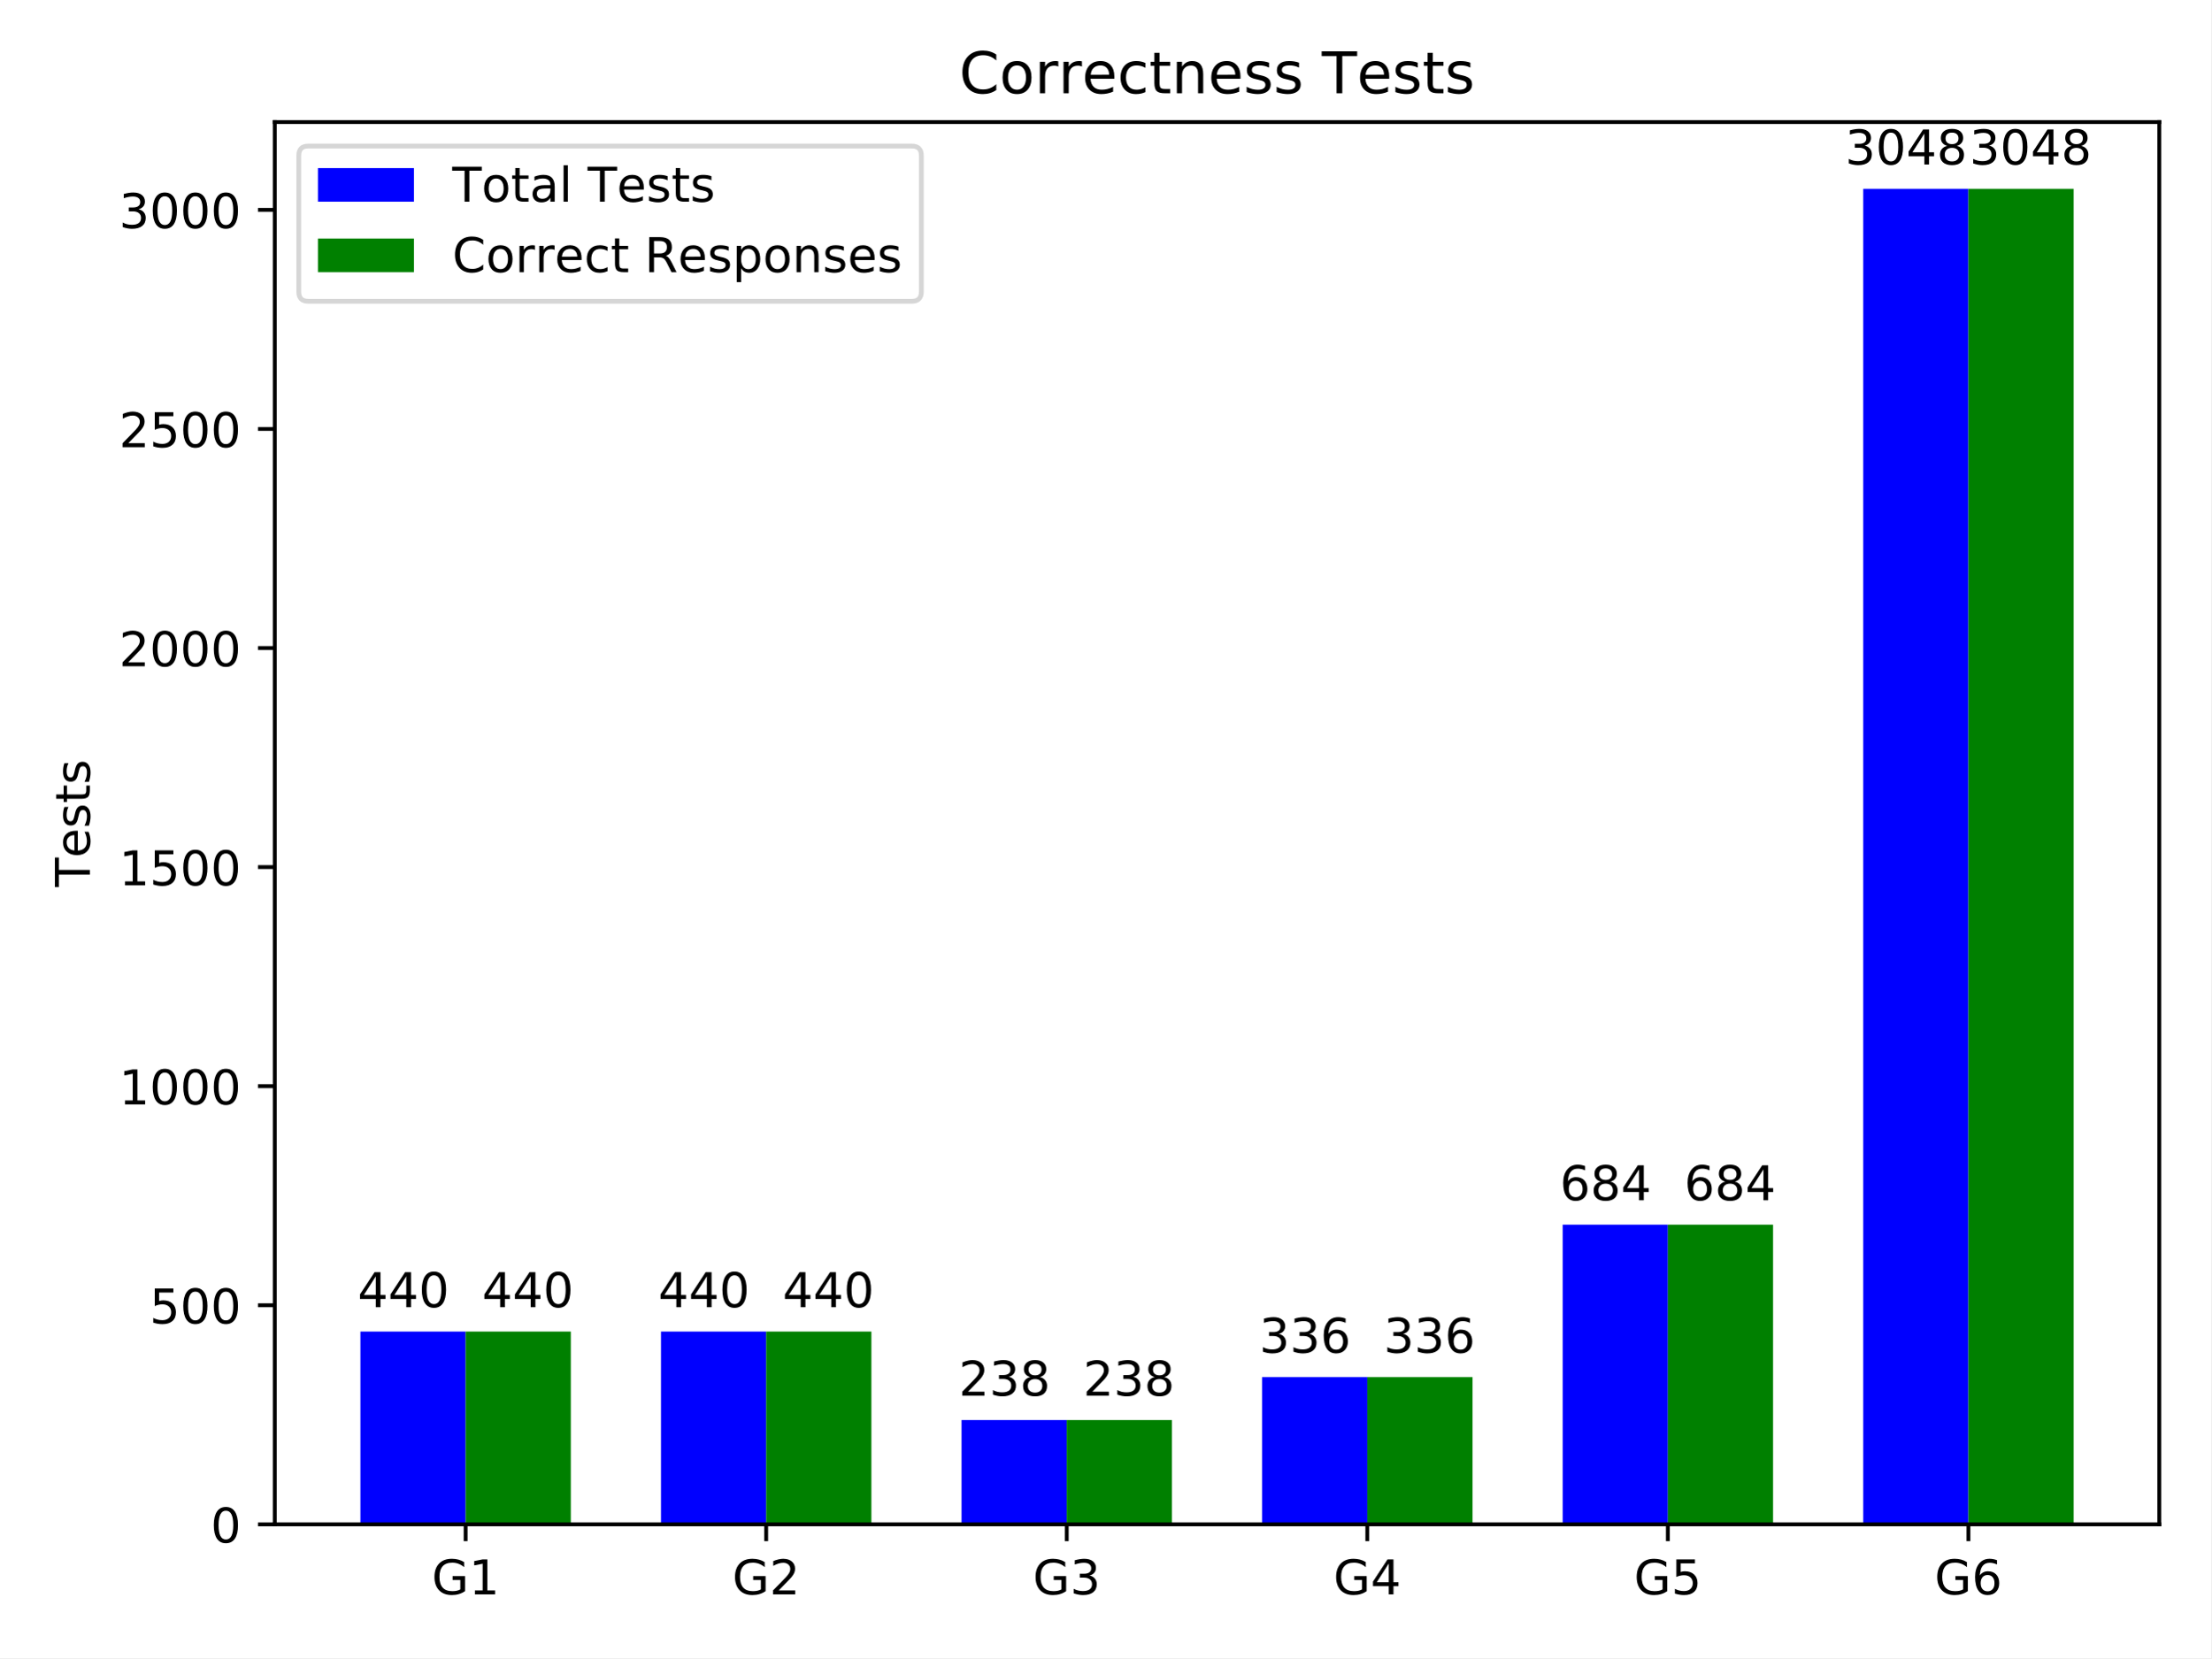
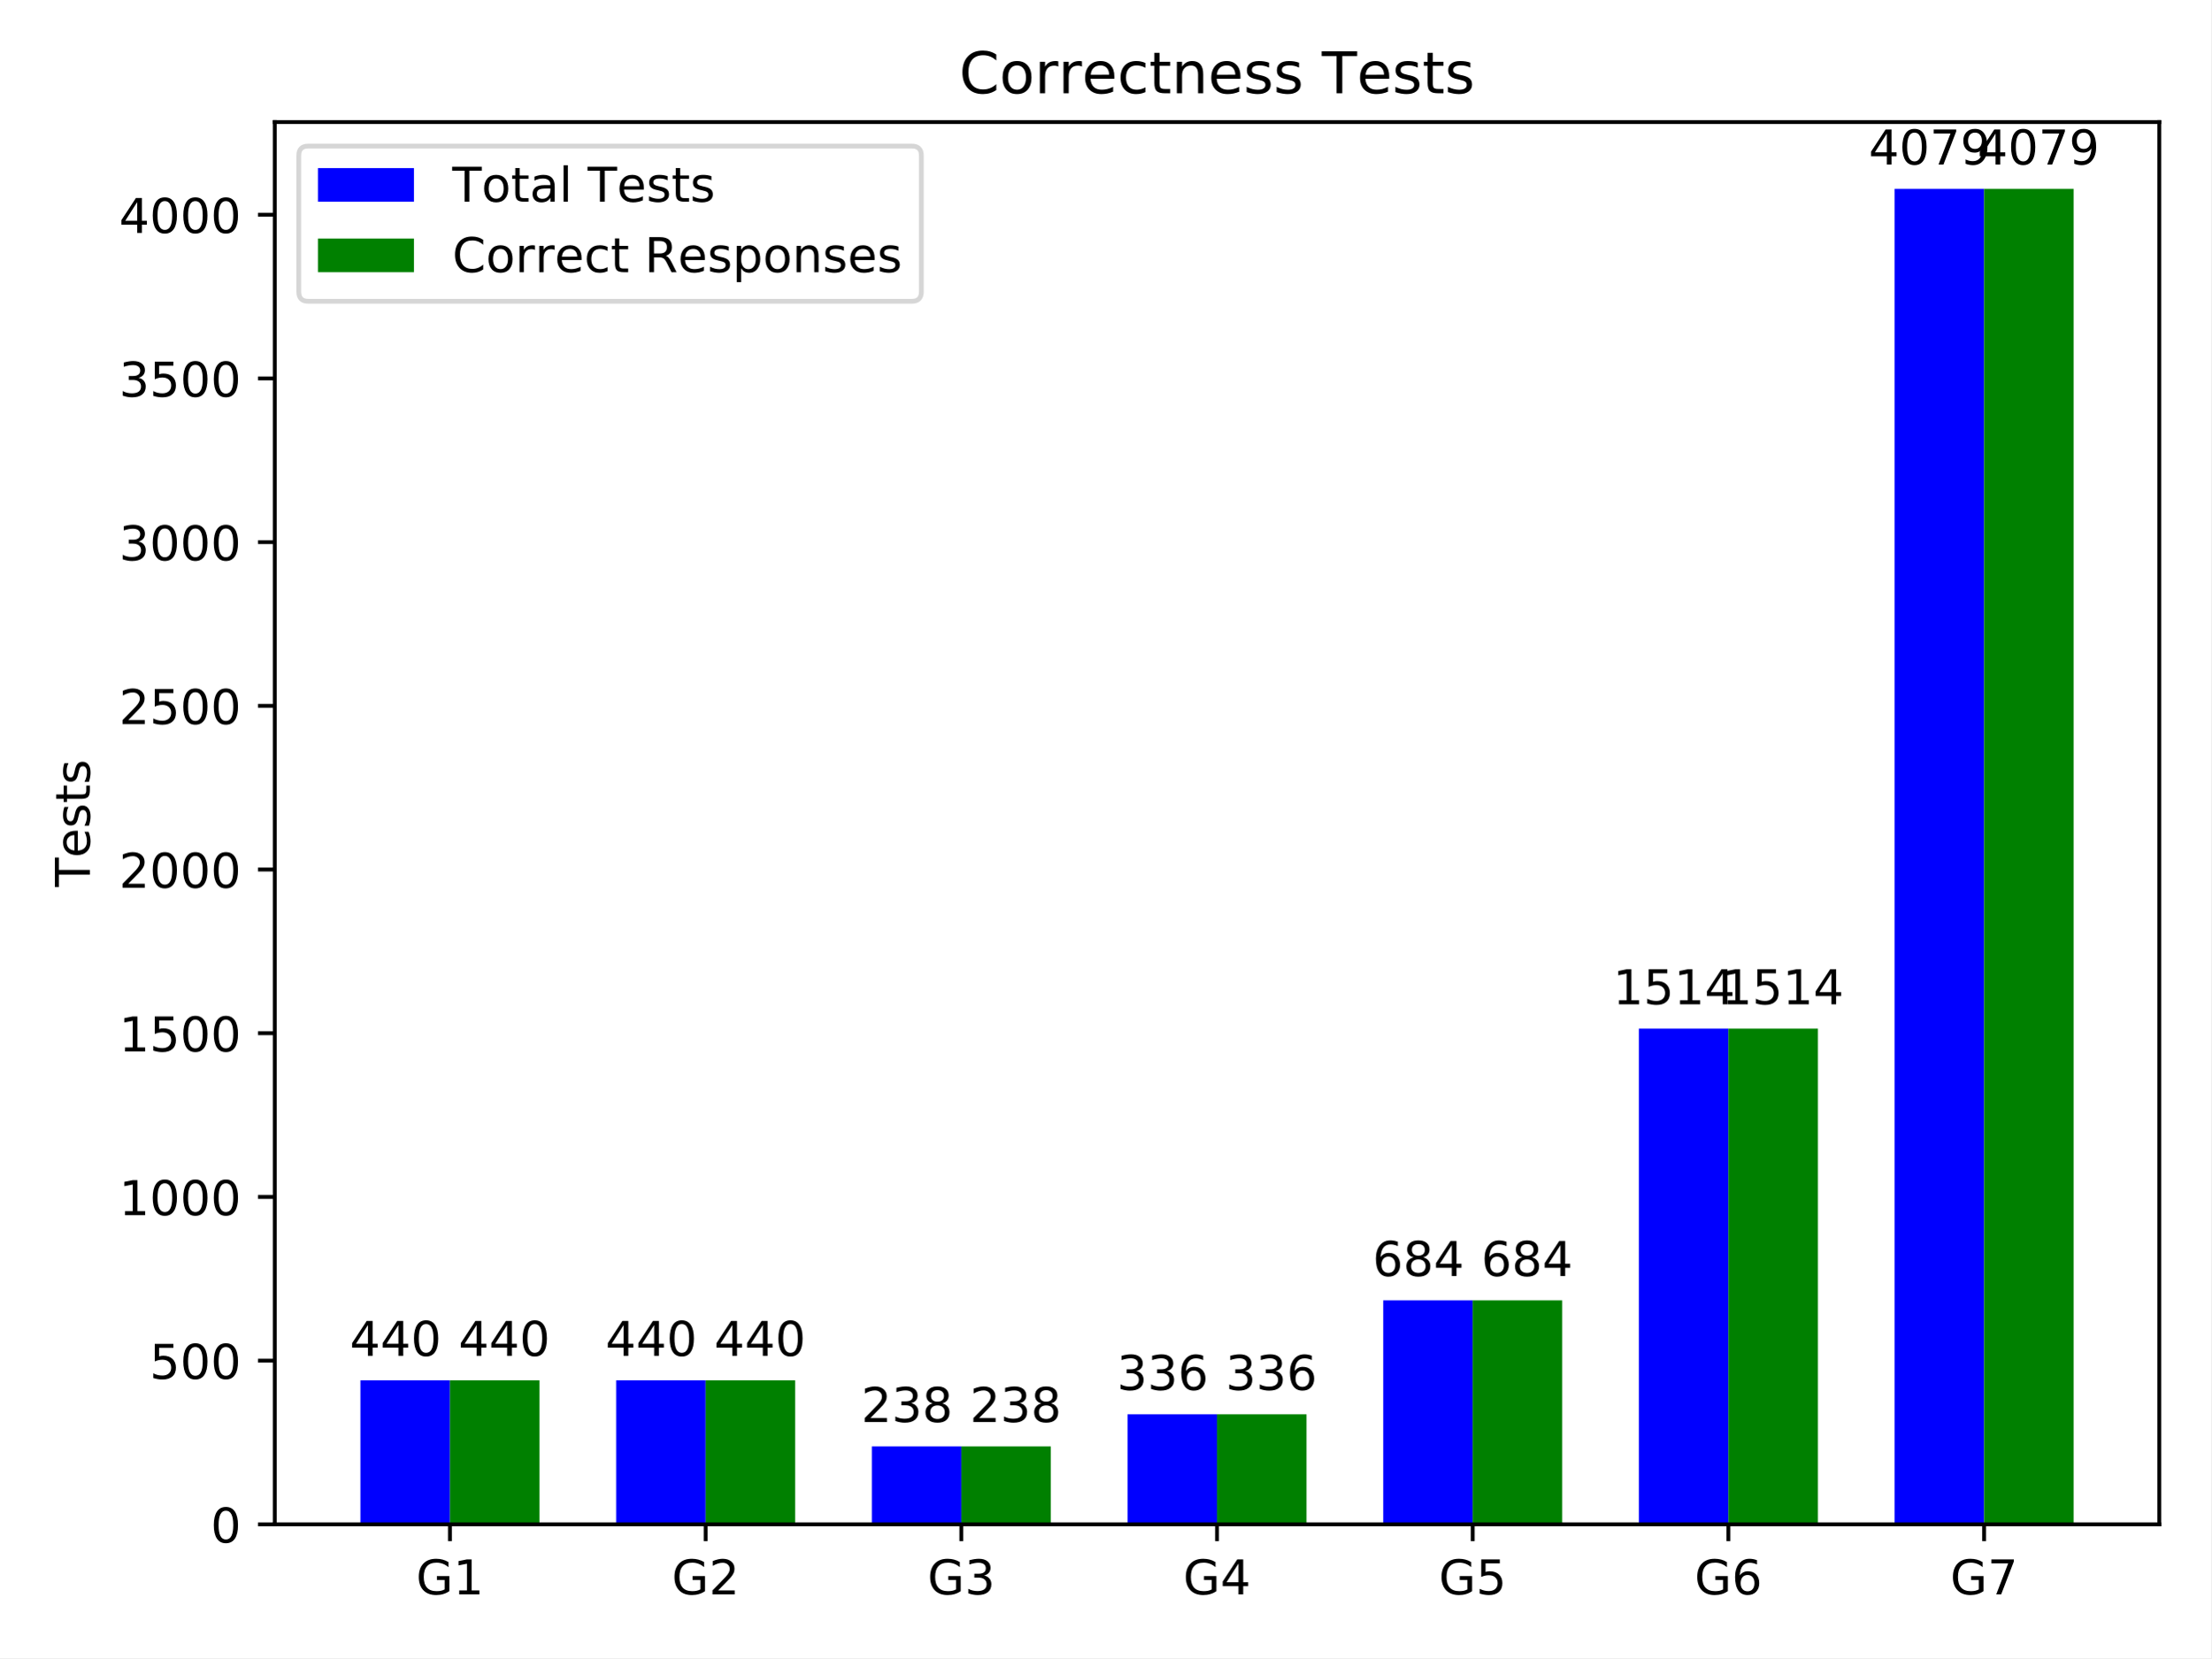
<svg xmlns="http://www.w3.org/2000/svg" xmlns:xlink="http://www.w3.org/1999/xlink" height="345.6pt" version="1.1" viewBox="0 0 460.8 345.6" width="460.8pt">
  <defs>
    <style type="text/css">
*{stroke-linecap:butt;stroke-linejoin:round;white-space:pre;}
  </style>
  </defs>
  <g id="figure_1">
    <g id="patch_1">
      <path d="M 0 345.6  L 460.8 345.6  L 460.8 0  L 0 0  z " style="fill:#ffffff;" />
    </g>
    <g id="axes_1">
      <g id="patch_2">
        <path d="M 57.26 317.72  L 450 317.72  L 450 25.44  L 57.26 25.44  z " style="fill:#ffffff;" />
      </g>
      <g id="patch_3">
-         <path clip-path="url(#p1566c201ff)" d="M 75.112 317.72  L 97.035 317.72  L 97.035 277.537  L 75.112 277.537  z " style="fill:#0000ff;" />
+         <path clip-path="url(#p7582ff3d29)" d="M 75.112 317.72  L 93.763 317.72  L 93.763 287.693  L 75.112 287.693  z " style="fill:#0000ff;" />
      </g>
      <g id="patch_4">
-         <path clip-path="url(#p1566c201ff)" d="M 137.75 317.72  L 159.673 317.72  L 159.673 277.537  L 137.75 277.537  z " style="fill:#0000ff;" />
+         <path clip-path="url(#p7582ff3d29)" d="M 128.401 317.72  L 147.052 317.72  L 147.052 287.693  L 128.401 287.693  z " style="fill:#0000ff;" />
      </g>
      <g id="patch_5">
-         <path clip-path="url(#p1566c201ff)" d="M 200.388 317.72  L 222.311 317.72  L 222.311 295.984  L 200.388 295.984  z " style="fill:#0000ff;" />
+         <path clip-path="url(#p7582ff3d29)" d="M 181.69 317.72  L 200.341 317.72  L 200.341 301.478  L 181.69 301.478  z " style="fill:#0000ff;" />
      </g>
      <g id="patch_6">
-         <path clip-path="url(#p1566c201ff)" d="M 263.026 317.72  L 284.949 317.72  L 284.949 287.034  L 263.026 287.034  z " style="fill:#0000ff;" />
+         <path clip-path="url(#p7582ff3d29)" d="M 234.979 317.72  L 253.63 317.72  L 253.63 294.79  L 234.979 294.79  z " style="fill:#0000ff;" />
      </g>
      <g id="patch_7">
-         <path clip-path="url(#p1566c201ff)" d="M 325.664 317.72  L 347.587 317.72  L 347.587 255.253  L 325.664 255.253  z " style="fill:#0000ff;" />
+         <path clip-path="url(#p7582ff3d29)" d="M 288.268 317.72  L 306.919 317.72  L 306.919 271.042  L 288.268 271.042  z " style="fill:#0000ff;" />
      </g>
      <g id="patch_8">
-         <path clip-path="url(#p1566c201ff)" d="M 388.302 317.72  L 410.225 317.72  L 410.225 39.358  L 388.302 39.358  z " style="fill:#0000ff;" />
+         <path clip-path="url(#p7582ff3d29)" d="M 341.557 317.72  L 360.208 317.72  L 360.208 214.401  L 341.557 214.401  z " style="fill:#0000ff;" />
      </g>
      <g id="patch_9">
-         <path clip-path="url(#p1566c201ff)" d="M 97.035 317.72  L 118.958 317.72  L 118.958 277.537  L 97.035 277.537  z " style="fill:#008000;" />
+         <path clip-path="url(#p7582ff3d29)" d="M 394.846 317.72  L 413.497 317.72  L 413.497 39.358  L 394.846 39.358  z " style="fill:#0000ff;" />
      </g>
      <g id="patch_10">
-         <path clip-path="url(#p1566c201ff)" d="M 159.673 317.72  L 181.596 317.72  L 181.596 277.537  L 159.673 277.537  z " style="fill:#008000;" />
+         <path clip-path="url(#p7582ff3d29)" d="M 93.763 317.72  L 112.414 317.72  L 112.414 287.693  L 93.763 287.693  z " style="fill:#008000;" />
      </g>
      <g id="patch_11">
-         <path clip-path="url(#p1566c201ff)" d="M 222.311 317.72  L 244.234 317.72  L 244.234 295.984  L 222.311 295.984  z " style="fill:#008000;" />
+         <path clip-path="url(#p7582ff3d29)" d="M 147.052 317.72  L 165.703 317.72  L 165.703 287.693  L 147.052 287.693  z " style="fill:#008000;" />
      </g>
      <g id="patch_12">
-         <path clip-path="url(#p1566c201ff)" d="M 284.949 317.72  L 306.872 317.72  L 306.872 287.034  L 284.949 287.034  z " style="fill:#008000;" />
+         <path clip-path="url(#p7582ff3d29)" d="M 200.341 317.72  L 218.992 317.72  L 218.992 301.478  L 200.341 301.478  z " style="fill:#008000;" />
      </g>
      <g id="patch_13">
-         <path clip-path="url(#p1566c201ff)" d="M 347.587 317.72  L 369.51 317.72  L 369.51 255.253  L 347.587 255.253  z " style="fill:#008000;" />
+         <path clip-path="url(#p7582ff3d29)" d="M 253.63 317.72  L 272.281 317.72  L 272.281 294.79  L 253.63 294.79  z " style="fill:#008000;" />
      </g>
      <g id="patch_14">
-         <path clip-path="url(#p1566c201ff)" d="M 410.225 317.72  L 432.148 317.72  L 432.148 39.358  L 410.225 39.358  z " style="fill:#008000;" />
+         <path clip-path="url(#p7582ff3d29)" d="M 306.919 317.72  L 325.57 317.72  L 325.57 271.042  L 306.919 271.042  z " style="fill:#008000;" />
+       </g>
+       <g id="patch_15">
+         <path clip-path="url(#p7582ff3d29)" d="M 360.208 317.72  L 378.859 317.72  L 378.859 214.401  L 360.208 214.401  z " style="fill:#008000;" />
+       </g>
+       <g id="patch_16">
+         <path clip-path="url(#p7582ff3d29)" d="M 413.497 317.72  L 432.148 317.72  L 432.148 39.358  L 413.497 39.358  z " style="fill:#008000;" />
      </g>
      <g id="matplotlib.axis_1">
        <g id="xtick_1">
          <g id="line2d_1">
            <defs>
-               <path d="M 0 0  L 0 3.5  " id="m902b3c145a" style="stroke:#000000;stroke-width:0.8;" />
-             </defs>
-             <g>
-               <use style="stroke:#000000;stroke-width:0.8;" x="97.035" xlink:href="#m902b3c145a" y="317.72" />
+               <path d="M 0 0  L 0 3.5  " id="m613e659a4d" style="stroke:#000000;stroke-width:0.8;" />
+             </defs>
+             <g>
+               <use style="stroke:#000000;stroke-width:0.8;" x="93.763" xlink:href="#m613e659a4d" y="317.72" />
            </g>
          </g>
          <g id="text_1">
            <defs>
              <path d="M 59.516 10.406  L 59.516 29.984  L 43.406 29.984  L 43.406 38.094  L 69.281 38.094  L 69.281 6.781  Q 63.578 2.734 56.688 0.656  Q 49.812 -1.422 42 -1.422  Q 24.906 -1.422 15.25 8.562  Q 5.609 18.562 5.609 36.375  Q 5.609 54.25 15.25 64.234  Q 24.906 74.219 42 74.219  Q 49.125 74.219 55.547 72.453  Q 61.969 70.703 67.391 67.281  L 67.391 56.781  Q 61.922 61.422 55.766 63.766  Q 49.609 66.109 42.828 66.109  Q 29.438 66.109 22.719 58.641  Q 16.016 51.172 16.016 36.375  Q 16.016 21.625 22.719 14.156  Q 29.438 6.688 42.828 6.688  Q 48.047 6.688 52.141 7.594  Q 56.25 8.5 59.516 10.406  z " id="DejaVuSans-71" />
              <path d="M 12.406 8.297  L 28.516 8.297  L 28.516 63.922  L 10.984 60.406  L 10.984 69.391  L 28.422 72.906  L 38.281 72.906  L 38.281 8.297  L 54.391 8.297  L 54.391 0  L 12.406 0  z " id="DejaVuSans-49" />
            </defs>
-             <g transform="translate(89.97964 332.3184)scale(0.1 -0.1)">
+             <g transform="translate(86.7075 332.3184)scale(0.1 -0.1)">
              <use xlink:href="#DejaVuSans-71" />
              <use x="77.49" xlink:href="#DejaVuSans-49" />
            </g>
          </g>
        </g>
        <g id="xtick_2">
          <g id="line2d_2">
            <g>
-               <use style="stroke:#000000;stroke-width:0.8;" x="159.673" xlink:href="#m902b3c145a" y="317.72" />
+               <use style="stroke:#000000;stroke-width:0.8;" x="147.052" xlink:href="#m613e659a4d" y="317.72" />
            </g>
          </g>
          <g id="text_2">
            <defs>
              <path d="M 19.188 8.297  L 53.609 8.297  L 53.609 0  L 7.328 0  L 7.328 8.297  Q 12.938 14.109 22.625 23.891  Q 32.328 33.688 34.812 36.531  Q 39.547 41.844 41.422 45.531  Q 43.312 49.219 43.312 52.781  Q 43.312 58.594 39.234 62.25  Q 35.156 65.922 28.609 65.922  Q 23.969 65.922 18.812 64.312  Q 13.672 62.703 7.812 59.422  L 7.812 69.391  Q 13.766 71.781 18.938 73  Q 24.125 74.219 28.422 74.219  Q 39.75 74.219 46.484 68.547  Q 53.219 62.891 53.219 53.422  Q 53.219 48.922 51.531 44.891  Q 49.859 40.875 45.406 35.406  Q 44.188 33.984 37.641 27.219  Q 31.109 20.453 19.188 8.297  z " id="DejaVuSans-50" />
            </defs>
-             <g transform="translate(152.6176 332.3184)scale(0.1 -0.1)">
+             <g transform="translate(139.9965 332.3184)scale(0.1 -0.1)">
              <use xlink:href="#DejaVuSans-71" />
              <use x="77.49" xlink:href="#DejaVuSans-50" />
            </g>
          </g>
        </g>
        <g id="xtick_3">
          <g id="line2d_3">
            <g>
-               <use style="stroke:#000000;stroke-width:0.8;" x="222.311" xlink:href="#m902b3c145a" y="317.72" />
+               <use style="stroke:#000000;stroke-width:0.8;" x="200.341" xlink:href="#m613e659a4d" y="317.72" />
            </g>
          </g>
          <g id="text_3">
            <defs>
              <path d="M 40.578 39.312  Q 47.656 37.797 51.625 33  Q 55.609 28.219 55.609 21.188  Q 55.609 10.406 48.188 4.484  Q 40.766 -1.422 27.094 -1.422  Q 22.516 -1.422 17.656 -0.516  Q 12.797 0.391 7.625 2.203  L 7.625 11.719  Q 11.719 9.328 16.594 8.109  Q 21.484 6.891 26.812 6.891  Q 36.078 6.891 40.938 10.547  Q 45.797 14.203 45.797 21.188  Q 45.797 27.641 41.281 31.266  Q 36.766 34.906 28.719 34.906  L 20.219 34.906  L 20.219 43.016  L 29.109 43.016  Q 36.375 43.016 40.234 45.922  Q 44.094 48.828 44.094 54.297  Q 44.094 59.906 40.109 62.906  Q 36.141 65.922 28.719 65.922  Q 24.656 65.922 20.016 65.031  Q 15.375 64.156 9.812 62.312  L 9.812 71.094  Q 15.438 72.656 20.344 73.438  Q 25.25 74.219 29.594 74.219  Q 40.828 74.219 47.359 69.109  Q 53.906 64.016 53.906 55.328  Q 53.906 49.266 50.438 45.094  Q 46.969 40.922 40.578 39.312  z " id="DejaVuSans-51" />
            </defs>
-             <g transform="translate(215.2556 332.3184)scale(0.1 -0.1)">
+             <g transform="translate(193.2855 332.3184)scale(0.1 -0.1)">
              <use xlink:href="#DejaVuSans-71" />
              <use x="77.49" xlink:href="#DejaVuSans-51" />
            </g>
          </g>
        </g>
        <g id="xtick_4">
          <g id="line2d_4">
            <g>
-               <use style="stroke:#000000;stroke-width:0.8;" x="284.949" xlink:href="#m902b3c145a" y="317.72" />
+               <use style="stroke:#000000;stroke-width:0.8;" x="253.63" xlink:href="#m613e659a4d" y="317.72" />
            </g>
          </g>
          <g id="text_4">
            <defs>
              <path d="M 37.797 64.312  L 12.891 25.391  L 37.797 25.391  z M 35.203 72.906  L 47.609 72.906  L 47.609 25.391  L 58.016 25.391  L 58.016 17.188  L 47.609 17.188  L 47.609 0  L 37.797 0  L 37.797 17.188  L 4.891 17.188  L 4.891 26.703  z " id="DejaVuSans-52" />
            </defs>
-             <g transform="translate(277.8935 332.3184)scale(0.1 -0.1)">
+             <g transform="translate(246.5745 332.3184)scale(0.1 -0.1)">
              <use xlink:href="#DejaVuSans-71" />
              <use x="77.49" xlink:href="#DejaVuSans-52" />
            </g>
          </g>
        </g>
        <g id="xtick_5">
          <g id="line2d_5">
            <g>
-               <use style="stroke:#000000;stroke-width:0.8;" x="347.587" xlink:href="#m902b3c145a" y="317.72" />
+               <use style="stroke:#000000;stroke-width:0.8;" x="306.919" xlink:href="#m613e659a4d" y="317.72" />
            </g>
          </g>
          <g id="text_5">
            <defs>
              <path d="M 10.797 72.906  L 49.516 72.906  L 49.516 64.594  L 19.828 64.594  L 19.828 46.734  Q 21.969 47.469 24.109 47.828  Q 26.266 48.188 28.422 48.188  Q 40.625 48.188 47.75 41.5  Q 54.891 34.812 54.891 23.391  Q 54.891 11.625 47.562 5.094  Q 40.234 -1.422 26.906 -1.422  Q 22.312 -1.422 17.547 -0.641  Q 12.797 0.141 7.719 1.703  L 7.719 11.625  Q 12.109 9.234 16.797 8.062  Q 21.484 6.891 26.703 6.891  Q 35.156 6.891 40.078 11.328  Q 45.016 15.766 45.016 23.391  Q 45.016 31 40.078 35.438  Q 35.156 39.891 26.703 39.891  Q 22.75 39.891 18.812 39.016  Q 14.891 38.141 10.797 36.281  z " id="DejaVuSans-53" />
            </defs>
-             <g transform="translate(340.5315 332.3184)scale(0.1 -0.1)">
+             <g transform="translate(299.8635 332.3184)scale(0.1 -0.1)">
              <use xlink:href="#DejaVuSans-71" />
              <use x="77.49" xlink:href="#DejaVuSans-53" />
            </g>
          </g>
        </g>
        <g id="xtick_6">
          <g id="line2d_6">
            <g>
-               <use style="stroke:#000000;stroke-width:0.8;" x="410.225" xlink:href="#m902b3c145a" y="317.72" />
+               <use style="stroke:#000000;stroke-width:0.8;" x="360.208" xlink:href="#m613e659a4d" y="317.72" />
            </g>
          </g>
          <g id="text_6">
            <defs>
              <path d="M 33.016 40.375  Q 26.375 40.375 22.484 35.828  Q 18.609 31.297 18.609 23.391  Q 18.609 15.531 22.484 10.953  Q 26.375 6.391 33.016 6.391  Q 39.656 6.391 43.531 10.953  Q 47.406 15.531 47.406 23.391  Q 47.406 31.297 43.531 35.828  Q 39.656 40.375 33.016 40.375  z M 52.594 71.297  L 52.594 62.312  Q 48.875 64.062 45.094 64.984  Q 41.312 65.922 37.594 65.922  Q 27.828 65.922 22.672 59.328  Q 17.531 52.734 16.797 39.406  Q 19.672 43.656 24.016 45.922  Q 28.375 48.188 33.594 48.188  Q 44.578 48.188 50.953 41.516  Q 57.328 34.859 57.328 23.391  Q 57.328 12.156 50.688 5.359  Q 44.047 -1.422 33.016 -1.422  Q 20.359 -1.422 13.672 8.266  Q 6.984 17.969 6.984 36.375  Q 6.984 53.656 15.188 63.938  Q 23.391 74.219 37.203 74.219  Q 40.922 74.219 44.703 73.484  Q 48.484 72.75 52.594 71.297  z " id="DejaVuSans-54" />
            </defs>
-             <g transform="translate(403.1694 332.3184)scale(0.1 -0.1)">
+             <g transform="translate(353.1526 332.3184)scale(0.1 -0.1)">
              <use xlink:href="#DejaVuSans-71" />
              <use x="77.49" xlink:href="#DejaVuSans-54" />
+             </g>
+           </g>
+         </g>
+         <g id="xtick_7">
+           <g id="line2d_7">
+             <g>
+               <use style="stroke:#000000;stroke-width:0.8;" x="413.497" xlink:href="#m613e659a4d" y="317.72" />
+             </g>
+           </g>
+           <g id="text_7">
+             <defs>
+               <path d="M 8.203 72.906  L 55.078 72.906  L 55.078 68.703  L 28.609 0  L 18.312 0  L 43.219 64.594  L 8.203 64.594  z " id="DejaVuSans-55" />
+             </defs>
+             <g transform="translate(406.4416 332.3184)scale(0.1 -0.1)">
+               <use xlink:href="#DejaVuSans-71" />
+               <use x="77.49" xlink:href="#DejaVuSans-55" />
            </g>
          </g>
        </g>
      </g>
      <g id="matplotlib.axis_2">
        <g id="ytick_1">
-           <g id="line2d_7">
-             <defs>
-               <path d="M 0 0  L -3.5 0  " id="mebae478092" style="stroke:#000000;stroke-width:0.8;" />
-             </defs>
-             <g>
-               <use style="stroke:#000000;stroke-width:0.8;" x="57.26" xlink:href="#mebae478092" y="317.72" />
-             </g>
-           </g>
-           <g id="text_7">
+           <g id="line2d_8">
+             <defs>
+               <path d="M 0 0  L -3.5 0  " id="mb78b5cf19d" style="stroke:#000000;stroke-width:0.8;" />
+             </defs>
+             <g>
+               <use style="stroke:#000000;stroke-width:0.8;" x="57.26" xlink:href="#mb78b5cf19d" y="317.72" />
+             </g>
+           </g>
+           <g id="text_8">
            <defs>
              <path d="M 31.781 66.406  Q 24.172 66.406 20.328 58.906  Q 16.5 51.422 16.5 36.375  Q 16.5 21.391 20.328 13.891  Q 24.172 6.391 31.781 6.391  Q 39.453 6.391 43.281 13.891  Q 47.125 21.391 47.125 36.375  Q 47.125 51.422 43.281 58.906  Q 39.453 66.406 31.781 66.406  z M 31.781 74.219  Q 44.047 74.219 50.516 64.516  Q 56.984 54.828 56.984 36.375  Q 56.984 17.969 50.516 8.266  Q 44.047 -1.422 31.781 -1.422  Q 19.531 -1.422 13.062 8.266  Q 6.594 17.969 6.594 36.375  Q 6.594 54.828 13.062 64.516  Q 19.531 74.219 31.781 74.219  z " id="DejaVuSans-48" />
            </defs>
            <g transform="translate(43.8975 321.5192)scale(0.1 -0.1)">
              <use xlink:href="#DejaVuSans-48" />
            </g>
          </g>
        </g>
        <g id="ytick_2">
-           <g id="line2d_8">
-             <g>
-               <use style="stroke:#000000;stroke-width:0.8;" x="57.26" xlink:href="#mebae478092" y="272.057" />
-             </g>
-           </g>
-           <g id="text_8">
-             <g transform="translate(31.1725 275.8562)scale(0.1 -0.1)">
+           <g id="line2d_9">
+             <g>
+               <use style="stroke:#000000;stroke-width:0.8;" x="57.26" xlink:href="#mb78b5cf19d" y="283.599" />
+             </g>
+           </g>
+           <g id="text_9">
+             <g transform="translate(31.1725 287.3979)scale(0.1 -0.1)">
              <use xlink:href="#DejaVuSans-53" />
              <use x="63.623" xlink:href="#DejaVuSans-48" />
              <use x="127.246" xlink:href="#DejaVuSans-48" />
            </g>
          </g>
        </g>
        <g id="ytick_3">
-           <g id="line2d_9">
-             <g>
-               <use style="stroke:#000000;stroke-width:0.8;" x="57.26" xlink:href="#mebae478092" y="226.394" />
-             </g>
-           </g>
-           <g id="text_9">
-             <g transform="translate(24.81 230.1931)scale(0.1 -0.1)">
+           <g id="line2d_10">
+             <g>
+               <use style="stroke:#000000;stroke-width:0.8;" x="57.26" xlink:href="#mb78b5cf19d" y="249.477" />
+             </g>
+           </g>
+           <g id="text_10">
+             <g transform="translate(24.81 253.2765)scale(0.1 -0.1)">
              <use xlink:href="#DejaVuSans-49" />
              <use x="63.623" xlink:href="#DejaVuSans-48" />
              <use x="127.246" xlink:href="#DejaVuSans-48" />
              <use x="190.869" xlink:href="#DejaVuSans-48" />
            </g>
          </g>
        </g>
        <g id="ytick_4">
-           <g id="line2d_10">
-             <g>
-               <use style="stroke:#000000;stroke-width:0.8;" x="57.26" xlink:href="#mebae478092" y="180.731" />
-             </g>
-           </g>
-           <g id="text_10">
-             <g transform="translate(24.81 184.5301)scale(0.1 -0.1)">
+           <g id="line2d_11">
+             <g>
+               <use style="stroke:#000000;stroke-width:0.8;" x="57.26" xlink:href="#mb78b5cf19d" y="215.356" />
+             </g>
+           </g>
+           <g id="text_11">
+             <g transform="translate(24.81 219.1552)scale(0.1 -0.1)">
              <use xlink:href="#DejaVuSans-49" />
              <use x="63.623" xlink:href="#DejaVuSans-53" />
              <use x="127.246" xlink:href="#DejaVuSans-48" />
              <use x="190.869" xlink:href="#DejaVuSans-48" />
            </g>
          </g>
        </g>
        <g id="ytick_5">
-           <g id="line2d_11">
-             <g>
-               <use style="stroke:#000000;stroke-width:0.8;" x="57.26" xlink:href="#mebae478092" y="135.068" />
-             </g>
-           </g>
-           <g id="text_11">
-             <g transform="translate(24.81 138.8671)scale(0.1 -0.1)">
+           <g id="line2d_12">
+             <g>
+               <use style="stroke:#000000;stroke-width:0.8;" x="57.26" xlink:href="#mb78b5cf19d" y="181.235" />
+             </g>
+           </g>
+           <g id="text_12">
+             <g transform="translate(24.81 185.0339)scale(0.1 -0.1)">
              <use xlink:href="#DejaVuSans-50" />
              <use x="63.623" xlink:href="#DejaVuSans-48" />
              <use x="127.246" xlink:href="#DejaVuSans-48" />
              <use x="190.869" xlink:href="#DejaVuSans-48" />
            </g>
          </g>
        </g>
        <g id="ytick_6">
-           <g id="line2d_12">
-             <g>
-               <use style="stroke:#000000;stroke-width:0.8;" x="57.26" xlink:href="#mebae478092" y="89.405" />
-             </g>
-           </g>
-           <g id="text_12">
-             <g transform="translate(24.81 93.20401)scale(0.1 -0.1)">
+           <g id="line2d_13">
+             <g>
+               <use style="stroke:#000000;stroke-width:0.8;" x="57.26" xlink:href="#mb78b5cf19d" y="147.113" />
+             </g>
+           </g>
+           <g id="text_13">
+             <g transform="translate(24.81 150.9125)scale(0.1 -0.1)">
              <use xlink:href="#DejaVuSans-50" />
              <use x="63.623" xlink:href="#DejaVuSans-53" />
              <use x="127.246" xlink:href="#DejaVuSans-48" />
              <use x="190.869" xlink:href="#DejaVuSans-48" />
            </g>
          </g>
        </g>
        <g id="ytick_7">
-           <g id="line2d_13">
-             <g>
-               <use style="stroke:#000000;stroke-width:0.8;" x="57.26" xlink:href="#mebae478092" y="43.742" />
-             </g>
-           </g>
-           <g id="text_13">
-             <g transform="translate(24.81 47.54097)scale(0.1 -0.1)">
+           <g id="line2d_14">
+             <g>
+               <use style="stroke:#000000;stroke-width:0.8;" x="57.26" xlink:href="#mb78b5cf19d" y="112.992" />
+             </g>
+           </g>
+           <g id="text_14">
+             <g transform="translate(24.81 116.7912)scale(0.1 -0.1)">
              <use xlink:href="#DejaVuSans-51" />
              <use x="63.623" xlink:href="#DejaVuSans-48" />
              <use x="127.246" xlink:href="#DejaVuSans-48" />
              <use x="190.869" xlink:href="#DejaVuSans-48" />
            </g>
          </g>
        </g>
-         <g id="text_14">
+         <g id="ytick_8">
+           <g id="line2d_15">
+             <g>
+               <use style="stroke:#000000;stroke-width:0.8;" x="57.26" xlink:href="#mb78b5cf19d" y="78.871" />
+             </g>
+           </g>
+           <g id="text_15">
+             <g transform="translate(24.81 82.66983)scale(0.1 -0.1)">
+               <use xlink:href="#DejaVuSans-51" />
+               <use x="63.623" xlink:href="#DejaVuSans-53" />
+               <use x="127.246" xlink:href="#DejaVuSans-48" />
+               <use x="190.869" xlink:href="#DejaVuSans-48" />
+             </g>
+           </g>
+         </g>
+         <g id="ytick_9">
+           <g id="line2d_16">
+             <g>
+               <use style="stroke:#000000;stroke-width:0.8;" x="57.26" xlink:href="#mb78b5cf19d" y="44.749" />
+             </g>
+           </g>
+           <g id="text_16">
+             <g transform="translate(24.81 48.54849)scale(0.1 -0.1)">
+               <use xlink:href="#DejaVuSans-52" />
+               <use x="63.623" xlink:href="#DejaVuSans-48" />
+               <use x="127.246" xlink:href="#DejaVuSans-48" />
+               <use x="190.869" xlink:href="#DejaVuSans-48" />
+             </g>
+           </g>
+         </g>
+         <g id="text_17">
          <defs>
            <path d="M -0.297 72.906  L 61.375 72.906  L 61.375 64.594  L 35.5 64.594  L 35.5 0  L 25.594 0  L 25.594 64.594  L -0.297 64.594  z " id="DejaVuSans-84" />
            <path d="M 56.203 29.594  L 56.203 25.203  L 14.891 25.203  Q 15.484 15.922 20.484 11.062  Q 25.484 6.203 34.422 6.203  Q 39.594 6.203 44.453 7.469  Q 49.312 8.734 54.109 11.281  L 54.109 2.781  Q 49.266 0.734 44.188 -0.344  Q 39.109 -1.422 33.891 -1.422  Q 20.797 -1.422 13.156 6.188  Q 5.516 13.812 5.516 26.812  Q 5.516 40.234 12.766 48.109  Q 20.016 56 32.328 56  Q 43.359 56 49.781 48.891  Q 56.203 41.797 56.203 29.594  z M 47.219 32.234  Q 47.125 39.594 43.094 43.984  Q 39.062 48.391 32.422 48.391  Q 24.906 48.391 20.391 44.141  Q 15.875 39.891 15.188 32.172  z " id="DejaVuSans-101" />
            <path d="M 44.281 53.078  L 44.281 44.578  Q 40.484 46.531 36.375 47.5  Q 32.281 48.484 27.875 48.484  Q 21.188 48.484 17.844 46.438  Q 14.5 44.391 14.5 40.281  Q 14.5 37.156 16.891 35.375  Q 19.281 33.594 26.516 31.984  L 29.594 31.297  Q 39.156 29.25 43.188 25.516  Q 47.219 21.781 47.219 15.094  Q 47.219 7.469 41.188 3.016  Q 35.156 -1.422 24.609 -1.422  Q 20.219 -1.422 15.453 -0.562  Q 10.688 0.297 5.422 2  L 5.422 11.281  Q 10.406 8.688 15.234 7.391  Q 20.062 6.109 24.812 6.109  Q 31.156 6.109 34.562 8.281  Q 37.984 10.453 37.984 14.406  Q 37.984 18.062 35.516 20.016  Q 33.062 21.969 24.703 23.781  L 21.578 24.516  Q 13.234 26.266 9.516 29.906  Q 5.812 33.547 5.812 39.891  Q 5.812 47.609 11.281 51.797  Q 16.75 56 26.812 56  Q 31.781 56 36.172 55.266  Q 40.578 54.547 44.281 53.078  z " id="DejaVuSans-115" />
            <path d="M 18.312 70.219  L 18.312 54.688  L 36.812 54.688  L 36.812 47.703  L 18.312 47.703  L 18.312 18.016  Q 18.312 11.328 20.141 9.422  Q 21.969 7.516 27.594 7.516  L 36.812 7.516  L 36.812 0  L 27.594 0  Q 17.188 0 13.234 3.875  Q 9.281 7.766 9.281 18.016  L 9.281 47.703  L 2.688 47.703  L 2.688 54.688  L 9.281 54.688  L 9.281 70.219  z " id="DejaVuSans-116" />
          </defs>
          <g transform="translate(18.73031 184.8667)rotate(-90)scale(0.1 -0.1)">
            <use xlink:href="#DejaVuSans-84" />
            <use x="60.818" xlink:href="#DejaVuSans-101" />
            <use x="122.342" xlink:href="#DejaVuSans-115" />
            <use x="174.441" xlink:href="#DejaVuSans-116" />
            <use x="213.65" xlink:href="#DejaVuSans-115" />
          </g>
        </g>
      </g>
-       <g id="patch_15">
+       <g id="patch_17">
        <path d="M 57.26 317.72  L 57.26 25.44  " style="fill:none;stroke:#000000;stroke-linecap:square;stroke-linejoin:miter;stroke-width:0.8;" />
      </g>
-       <g id="patch_16">
+       <g id="patch_18">
        <path d="M 450 317.72  L 450 25.44  " style="fill:none;stroke:#000000;stroke-linecap:square;stroke-linejoin:miter;stroke-width:0.8;" />
      </g>
-       <g id="patch_17">
+       <g id="patch_19">
        <path d="M 57.26 317.72  L 450 317.72  " style="fill:none;stroke:#000000;stroke-linecap:square;stroke-linejoin:miter;stroke-width:0.8;" />
      </g>
-       <g id="patch_18">
+       <g id="patch_20">
        <path d="M 57.26 25.44  L 450 25.44  " style="fill:none;stroke:#000000;stroke-linecap:square;stroke-linejoin:miter;stroke-width:0.8;" />
      </g>
-       <g id="text_15">
-         <g transform="translate(74.52971 272.4568)scale(0.1 -0.1)">
+       <g id="text_18">
+         <g transform="translate(72.89365 282.6135)scale(0.1 -0.1)">
          <use xlink:href="#DejaVuSans-52" />
          <use x="63.623" xlink:href="#DejaVuSans-52" />
          <use x="127.246" xlink:href="#DejaVuSans-48" />
        </g>
      </g>
-       <g id="text_16">
-         <g transform="translate(137.1677 272.4568)scale(0.1 -0.1)">
+       <g id="text_19">
+         <g transform="translate(126.1827 282.6135)scale(0.1 -0.1)">
          <use xlink:href="#DejaVuSans-52" />
          <use x="63.623" xlink:href="#DejaVuSans-52" />
          <use x="127.246" xlink:href="#DejaVuSans-48" />
        </g>
      </g>
-       <g id="text_17">
+       <g id="text_20">
        <defs>
          <path d="M 31.781 34.625  Q 24.75 34.625 20.719 30.859  Q 16.703 27.094 16.703 20.516  Q 16.703 13.922 20.719 10.156  Q 24.75 6.391 31.781 6.391  Q 38.812 6.391 42.859 10.172  Q 46.922 13.969 46.922 20.516  Q 46.922 27.094 42.891 30.859  Q 38.875 34.625 31.781 34.625  z M 21.922 38.812  Q 15.578 40.375 12.031 44.719  Q 8.5 49.078 8.5 55.328  Q 8.5 64.062 14.719 69.141  Q 20.953 74.219 31.781 74.219  Q 42.672 74.219 48.875 69.141  Q 55.078 64.062 55.078 55.328  Q 55.078 49.078 51.531 44.719  Q 48 40.375 41.703 38.812  Q 48.828 37.156 52.797 32.312  Q 56.781 27.484 56.781 20.516  Q 56.781 9.906 50.312 4.234  Q 43.844 -1.422 31.781 -1.422  Q 19.734 -1.422 13.25 4.234  Q 6.781 9.906 6.781 20.516  Q 6.781 27.484 10.781 32.312  Q 14.797 37.156 21.922 38.812  z M 18.312 54.391  Q 18.312 48.734 21.844 45.562  Q 25.391 42.391 31.781 42.391  Q 38.141 42.391 41.719 45.562  Q 45.312 48.734 45.312 54.391  Q 45.312 60.062 41.719 63.234  Q 38.141 66.406 31.781 66.406  Q 25.391 66.406 21.844 63.234  Q 18.312 60.062 18.312 54.391  z " id="DejaVuSans-56" />
        </defs>
-         <g transform="translate(199.8056 290.9047)scale(0.1 -0.1)">
+         <g transform="translate(179.4717 296.3986)scale(0.1 -0.1)">
          <use xlink:href="#DejaVuSans-50" />
          <use x="63.623" xlink:href="#DejaVuSans-51" />
          <use x="127.246" xlink:href="#DejaVuSans-56" />
        </g>
      </g>
-       <g id="text_18">
-         <g transform="translate(262.4436 281.9547)scale(0.1 -0.1)">
+       <g id="text_21">
+         <g transform="translate(232.7607 289.7108)scale(0.1 -0.1)">
          <use xlink:href="#DejaVuSans-51" />
          <use x="63.623" xlink:href="#DejaVuSans-51" />
          <use x="127.246" xlink:href="#DejaVuSans-54" />
        </g>
      </g>
-       <g id="text_19">
-         <g transform="translate(325.0815 250.1733)scale(0.1 -0.1)">
+       <g id="text_22">
+         <g transform="translate(286.0497 265.9623)scale(0.1 -0.1)">
          <use xlink:href="#DejaVuSans-54" />
          <use x="63.623" xlink:href="#DejaVuSans-56" />
          <use x="127.246" xlink:href="#DejaVuSans-52" />
        </g>
      </g>
-       <g id="text_20">
-         <g transform="translate(384.5383 34.27841)scale(0.1 -0.1)">
-           <use xlink:href="#DejaVuSans-51" />
+       <g id="text_23">
+         <g transform="translate(336.1574 209.3209)scale(0.1 -0.1)">
+           <use xlink:href="#DejaVuSans-49" />
+           <use x="63.623" xlink:href="#DejaVuSans-53" />
+           <use x="127.246" xlink:href="#DejaVuSans-49" />
+           <use x="190.869" xlink:href="#DejaVuSans-52" />
+         </g>
+       </g>
+       <g id="text_24">
+         <defs>
+           <path d="M 10.984 1.516  L 10.984 10.5  Q 14.703 8.734 18.5 7.812  Q 22.312 6.891 25.984 6.891  Q 35.75 6.891 40.891 13.453  Q 46.047 20.016 46.781 33.406  Q 43.953 29.203 39.594 26.953  Q 35.25 24.703 29.984 24.703  Q 19.047 24.703 12.672 31.312  Q 6.297 37.938 6.297 49.422  Q 6.297 60.641 12.938 67.422  Q 19.578 74.219 30.609 74.219  Q 43.266 74.219 49.922 64.516  Q 56.594 54.828 56.594 36.375  Q 56.594 19.141 48.406 8.859  Q 40.234 -1.422 26.422 -1.422  Q 22.703 -1.422 18.891 -0.688  Q 15.094 0.047 10.984 1.516  z M 30.609 32.422  Q 37.25 32.422 41.125 36.953  Q 45.016 41.5 45.016 49.422  Q 45.016 57.281 41.125 61.844  Q 37.25 66.406 30.609 66.406  Q 23.969 66.406 20.094 61.844  Q 16.219 57.281 16.219 49.422  Q 16.219 41.5 20.094 36.953  Q 23.969 32.422 30.609 32.422  z " id="DejaVuSans-57" />
+         </defs>
+         <g transform="translate(389.4465 34.27841)scale(0.1 -0.1)">
+           <use xlink:href="#DejaVuSans-52" />
          <use x="63.623" xlink:href="#DejaVuSans-48" />
-           <use x="127.246" xlink:href="#DejaVuSans-52" />
-           <use x="190.869" xlink:href="#DejaVuSans-56" />
-         </g>
-       </g>
-       <g id="text_21">
-         <g transform="translate(100.453 272.4568)scale(0.1 -0.1)">
+           <use x="127.246" xlink:href="#DejaVuSans-55" />
+           <use x="190.869" xlink:href="#DejaVuSans-57" />
+         </g>
+       </g>
+       <g id="text_25">
+         <g transform="translate(95.5448 282.6135)scale(0.1 -0.1)">
          <use xlink:href="#DejaVuSans-52" />
          <use x="63.623" xlink:href="#DejaVuSans-52" />
          <use x="127.246" xlink:href="#DejaVuSans-48" />
        </g>
      </g>
-       <g id="text_22">
-         <g transform="translate(163.091 272.4568)scale(0.1 -0.1)">
+       <g id="text_26">
+         <g transform="translate(148.8338 282.6135)scale(0.1 -0.1)">
          <use xlink:href="#DejaVuSans-52" />
          <use x="63.623" xlink:href="#DejaVuSans-52" />
          <use x="127.246" xlink:href="#DejaVuSans-48" />
        </g>
      </g>
-       <g id="text_23">
-         <g transform="translate(225.7289 290.9047)scale(0.1 -0.1)">
+       <g id="text_27">
+         <g transform="translate(202.1228 296.3986)scale(0.1 -0.1)">
          <use xlink:href="#DejaVuSans-50" />
          <use x="63.623" xlink:href="#DejaVuSans-51" />
          <use x="127.246" xlink:href="#DejaVuSans-56" />
        </g>
      </g>
-       <g id="text_24">
-         <g transform="translate(288.3669 281.9547)scale(0.1 -0.1)">
+       <g id="text_28">
+         <g transform="translate(255.4118 289.7108)scale(0.1 -0.1)">
          <use xlink:href="#DejaVuSans-51" />
          <use x="63.623" xlink:href="#DejaVuSans-51" />
          <use x="127.246" xlink:href="#DejaVuSans-54" />
        </g>
      </g>
-       <g id="text_25">
-         <g transform="translate(351.0048 250.1733)scale(0.1 -0.1)">
+       <g id="text_29">
+         <g transform="translate(308.7008 265.9623)scale(0.1 -0.1)">
          <use xlink:href="#DejaVuSans-54" />
          <use x="63.623" xlink:href="#DejaVuSans-56" />
          <use x="127.246" xlink:href="#DejaVuSans-52" />
        </g>
      </g>
-       <g id="text_26">
-         <g transform="translate(410.4615 34.27841)scale(0.1 -0.1)">
-           <use xlink:href="#DejaVuSans-51" />
+       <g id="text_30">
+         <g transform="translate(358.8086 209.3209)scale(0.1 -0.1)">
+           <use xlink:href="#DejaVuSans-49" />
+           <use x="63.623" xlink:href="#DejaVuSans-53" />
+           <use x="127.246" xlink:href="#DejaVuSans-49" />
+           <use x="190.869" xlink:href="#DejaVuSans-52" />
+         </g>
+       </g>
+       <g id="text_31">
+         <g transform="translate(412.0976 34.27841)scale(0.1 -0.1)">
+           <use xlink:href="#DejaVuSans-52" />
          <use x="63.623" xlink:href="#DejaVuSans-48" />
-           <use x="127.246" xlink:href="#DejaVuSans-52" />
-           <use x="190.869" xlink:href="#DejaVuSans-56" />
-         </g>
-       </g>
-       <g id="text_27">
+           <use x="127.246" xlink:href="#DejaVuSans-55" />
+           <use x="190.869" xlink:href="#DejaVuSans-57" />
+         </g>
+       </g>
+       <g id="text_32">
        <defs>
          <path d="M 64.406 67.281  L 64.406 56.891  Q 59.422 61.531 53.781 63.812  Q 48.141 66.109 41.797 66.109  Q 29.297 66.109 22.656 58.469  Q 16.016 50.828 16.016 36.375  Q 16.016 21.969 22.656 14.328  Q 29.297 6.688 41.797 6.688  Q 48.141 6.688 53.781 8.984  Q 59.422 11.281 64.406 15.922  L 64.406 5.609  Q 59.234 2.094 53.438 0.328  Q 47.656 -1.422 41.219 -1.422  Q 24.656 -1.422 15.125 8.703  Q 5.609 18.844 5.609 36.375  Q 5.609 53.953 15.125 64.078  Q 24.656 74.219 41.219 74.219  Q 47.75 74.219 53.531 72.484  Q 59.328 70.75 64.406 67.281  z " id="DejaVuSans-67" />
          <path d="M 30.609 48.391  Q 23.391 48.391 19.188 42.75  Q 14.984 37.109 14.984 27.297  Q 14.984 17.484 19.156 11.844  Q 23.344 6.203 30.609 6.203  Q 37.797 6.203 41.984 11.859  Q 46.188 17.531 46.188 27.297  Q 46.188 37.016 41.984 42.703  Q 37.797 48.391 30.609 48.391  z M 30.609 56  Q 42.328 56 49.016 48.375  Q 55.719 40.766 55.719 27.297  Q 55.719 13.875 49.016 6.219  Q 42.328 -1.422 30.609 -1.422  Q 18.844 -1.422 12.172 6.219  Q 5.516 13.875 5.516 27.297  Q 5.516 40.766 12.172 48.375  Q 18.844 56 30.609 56  z " id="DejaVuSans-111" />
          <path d="M 41.109 46.297  Q 39.594 47.172 37.812 47.578  Q 36.031 48 33.891 48  Q 26.266 48 22.188 43.047  Q 18.109 38.094 18.109 28.812  L 18.109 0  L 9.078 0  L 9.078 54.688  L 18.109 54.688  L 18.109 46.188  Q 20.953 51.172 25.484 53.578  Q 30.031 56 36.531 56  Q 37.453 56 38.578 55.875  Q 39.703 55.766 41.062 55.516  z " id="DejaVuSans-114" />
          <path d="M 48.781 52.594  L 48.781 44.188  Q 44.969 46.297 41.141 47.344  Q 37.312 48.391 33.406 48.391  Q 24.656 48.391 19.812 42.844  Q 14.984 37.312 14.984 27.297  Q 14.984 17.281 19.812 11.734  Q 24.656 6.203 33.406 6.203  Q 37.312 6.203 41.141 7.25  Q 44.969 8.297 48.781 10.406  L 48.781 2.094  Q 45.016 0.344 40.984 -0.531  Q 36.969 -1.422 32.422 -1.422  Q 20.062 -1.422 12.781 6.344  Q 5.516 14.109 5.516 27.297  Q 5.516 40.672 12.859 48.328  Q 20.219 56 33.016 56  Q 37.156 56 41.109 55.141  Q 45.062 54.297 48.781 52.594  z " id="DejaVuSans-99" />
          <path d="M 54.891 33.016  L 54.891 0  L 45.906 0  L 45.906 32.719  Q 45.906 40.484 42.875 44.328  Q 39.844 48.188 33.797 48.188  Q 26.516 48.188 22.312 43.547  Q 18.109 38.922 18.109 30.906  L 18.109 0  L 9.078 0  L 9.078 54.688  L 18.109 54.688  L 18.109 46.188  Q 21.344 51.125 25.703 53.562  Q 30.078 56 35.797 56  Q 45.219 56 50.047 50.172  Q 54.891 44.344 54.891 33.016  z " id="DejaVuSans-110" />
          <path id="DejaVuSans-32" />
        </defs>
        <g transform="translate(199.8991 19.44)scale(0.12 -0.12)">
          <use xlink:href="#DejaVuSans-67" />
          <use x="69.824" xlink:href="#DejaVuSans-111" />
          <use x="131.006" xlink:href="#DejaVuSans-114" />
          <use x="172.104" xlink:href="#DejaVuSans-114" />
          <use x="213.186" xlink:href="#DejaVuSans-101" />
          <use x="274.709" xlink:href="#DejaVuSans-99" />
          <use x="329.689" xlink:href="#DejaVuSans-116" />
          <use x="368.898" xlink:href="#DejaVuSans-110" />
          <use x="432.277" xlink:href="#DejaVuSans-101" />
          <use x="493.801" xlink:href="#DejaVuSans-115" />
          <use x="545.9" xlink:href="#DejaVuSans-115" />
          <use x="598" xlink:href="#DejaVuSans-32" />
          <use x="629.787" xlink:href="#DejaVuSans-84" />
          <use x="690.605" xlink:href="#DejaVuSans-101" />
          <use x="752.129" xlink:href="#DejaVuSans-115" />
          <use x="804.229" xlink:href="#DejaVuSans-116" />
          <use x="843.438" xlink:href="#DejaVuSans-115" />
        </g>
      </g>
      <g id="legend_1">
-         <g id="patch_19">
+         <g id="patch_21">
          <path d="M 64.26 62.796  L 190.01 62.796  Q 192.01 62.796 192.01 60.796  L 192.01 32.44  Q 192.01 30.44 190.01 30.44  L 64.26 30.44  Q 62.26 30.44 62.26 32.44  L 62.26 60.796  Q 62.26 62.796 64.26 62.796  z " style="fill:#ffffff;opacity:0.8;stroke:#cccccc;stroke-linejoin:miter;" />
        </g>
-         <g id="patch_20">
+         <g id="patch_22">
          <path d="M 66.26 42.038  L 86.26 42.038  L 86.26 35.038  L 66.26 35.038  z " style="fill:#0000ff;" />
        </g>
-         <g id="text_28">
+         <g id="text_33">
          <defs>
            <path d="M 34.281 27.484  Q 23.391 27.484 19.188 25  Q 14.984 22.516 14.984 16.5  Q 14.984 11.719 18.141 8.906  Q 21.297 6.109 26.703 6.109  Q 34.188 6.109 38.703 11.406  Q 43.219 16.703 43.219 25.484  L 43.219 27.484  z M 52.203 31.203  L 52.203 0  L 43.219 0  L 43.219 8.297  Q 40.141 3.328 35.547 0.953  Q 30.953 -1.422 24.312 -1.422  Q 15.922 -1.422 10.953 3.297  Q 6 8.016 6 15.922  Q 6 25.141 12.172 29.828  Q 18.359 34.516 30.609 34.516  L 43.219 34.516  L 43.219 35.406  Q 43.219 41.609 39.141 45  Q 35.062 48.391 27.688 48.391  Q 23 48.391 18.547 47.266  Q 14.109 46.141 10.016 43.891  L 10.016 52.203  Q 14.938 54.109 19.578 55.047  Q 24.219 56 28.609 56  Q 40.484 56 46.344 49.844  Q 52.203 43.703 52.203 31.203  z " id="DejaVuSans-97" />
            <path d="M 9.422 75.984  L 18.406 75.984  L 18.406 0  L 9.422 0  z " id="DejaVuSans-108" />
          </defs>
          <g transform="translate(94.26 42.03844)scale(0.1 -0.1)">
            <use xlink:href="#DejaVuSans-84" />
            <use x="60.818" xlink:href="#DejaVuSans-111" />
            <use x="122" xlink:href="#DejaVuSans-116" />
            <use x="161.209" xlink:href="#DejaVuSans-97" />
            <use x="222.488" xlink:href="#DejaVuSans-108" />
            <use x="250.271" xlink:href="#DejaVuSans-32" />
            <use x="282.059" xlink:href="#DejaVuSans-84" />
            <use x="342.877" xlink:href="#DejaVuSans-101" />
            <use x="404.4" xlink:href="#DejaVuSans-115" />
            <use x="456.5" xlink:href="#DejaVuSans-116" />
            <use x="495.709" xlink:href="#DejaVuSans-115" />
          </g>
        </g>
-         <g id="patch_21">
+         <g id="patch_23">
          <path d="M 66.26 56.717  L 86.26 56.717  L 86.26 49.717  L 66.26 49.717  z " style="fill:#008000;" />
        </g>
-         <g id="text_29">
+         <g id="text_34">
          <defs>
            <path d="M 44.391 34.188  Q 47.562 33.109 50.562 29.594  Q 53.562 26.078 56.594 19.922  L 66.609 0  L 56 0  L 46.688 18.703  Q 43.062 26.031 39.672 28.422  Q 36.281 30.812 30.422 30.812  L 19.672 30.812  L 19.672 0  L 9.812 0  L 9.812 72.906  L 32.078 72.906  Q 44.578 72.906 50.734 67.672  Q 56.891 62.453 56.891 51.906  Q 56.891 45.016 53.688 40.469  Q 50.484 35.938 44.391 34.188  z M 19.672 64.797  L 19.672 38.922  L 32.078 38.922  Q 39.203 38.922 42.844 42.219  Q 46.484 45.516 46.484 51.906  Q 46.484 58.297 42.844 61.547  Q 39.203 64.797 32.078 64.797  z " id="DejaVuSans-82" />
            <path d="M 18.109 8.203  L 18.109 -20.797  L 9.078 -20.797  L 9.078 54.688  L 18.109 54.688  L 18.109 46.391  Q 20.953 51.266 25.266 53.625  Q 29.594 56 35.594 56  Q 45.562 56 51.781 48.094  Q 58.016 40.188 58.016 27.297  Q 58.016 14.406 51.781 6.484  Q 45.562 -1.422 35.594 -1.422  Q 29.594 -1.422 25.266 0.953  Q 20.953 3.328 18.109 8.203  z M 48.688 27.297  Q 48.688 37.203 44.609 42.844  Q 40.531 48.484 33.406 48.484  Q 26.266 48.484 22.188 42.844  Q 18.109 37.203 18.109 27.297  Q 18.109 17.391 22.188 11.75  Q 26.266 6.109 33.406 6.109  Q 40.531 6.109 44.609 11.75  Q 48.688 17.391 48.688 27.297  z " id="DejaVuSans-112" />
          </defs>
          <g transform="translate(94.26 56.71656)scale(0.1 -0.1)">
            <use xlink:href="#DejaVuSans-67" />
            <use x="69.824" xlink:href="#DejaVuSans-111" />
            <use x="131.006" xlink:href="#DejaVuSans-114" />
            <use x="172.104" xlink:href="#DejaVuSans-114" />
            <use x="213.186" xlink:href="#DejaVuSans-101" />
            <use x="274.709" xlink:href="#DejaVuSans-99" />
            <use x="329.689" xlink:href="#DejaVuSans-116" />
            <use x="368.898" xlink:href="#DejaVuSans-32" />
            <use x="400.686" xlink:href="#DejaVuSans-82" />
            <use x="470.105" xlink:href="#DejaVuSans-101" />
            <use x="531.629" xlink:href="#DejaVuSans-115" />
            <use x="583.729" xlink:href="#DejaVuSans-112" />
            <use x="647.205" xlink:href="#DejaVuSans-111" />
            <use x="708.387" xlink:href="#DejaVuSans-110" />
            <use x="771.766" xlink:href="#DejaVuSans-115" />
            <use x="823.865" xlink:href="#DejaVuSans-101" />
            <use x="885.389" xlink:href="#DejaVuSans-115" />
          </g>
        </g>
      </g>
    </g>
  </g>
  <defs>
-     <clipPath id="p1566c201ff">
+     <clipPath id="p7582ff3d29">
      <rect height="292.28" width="392.74" x="57.26" y="25.44" />
    </clipPath>
  </defs>
</svg>
